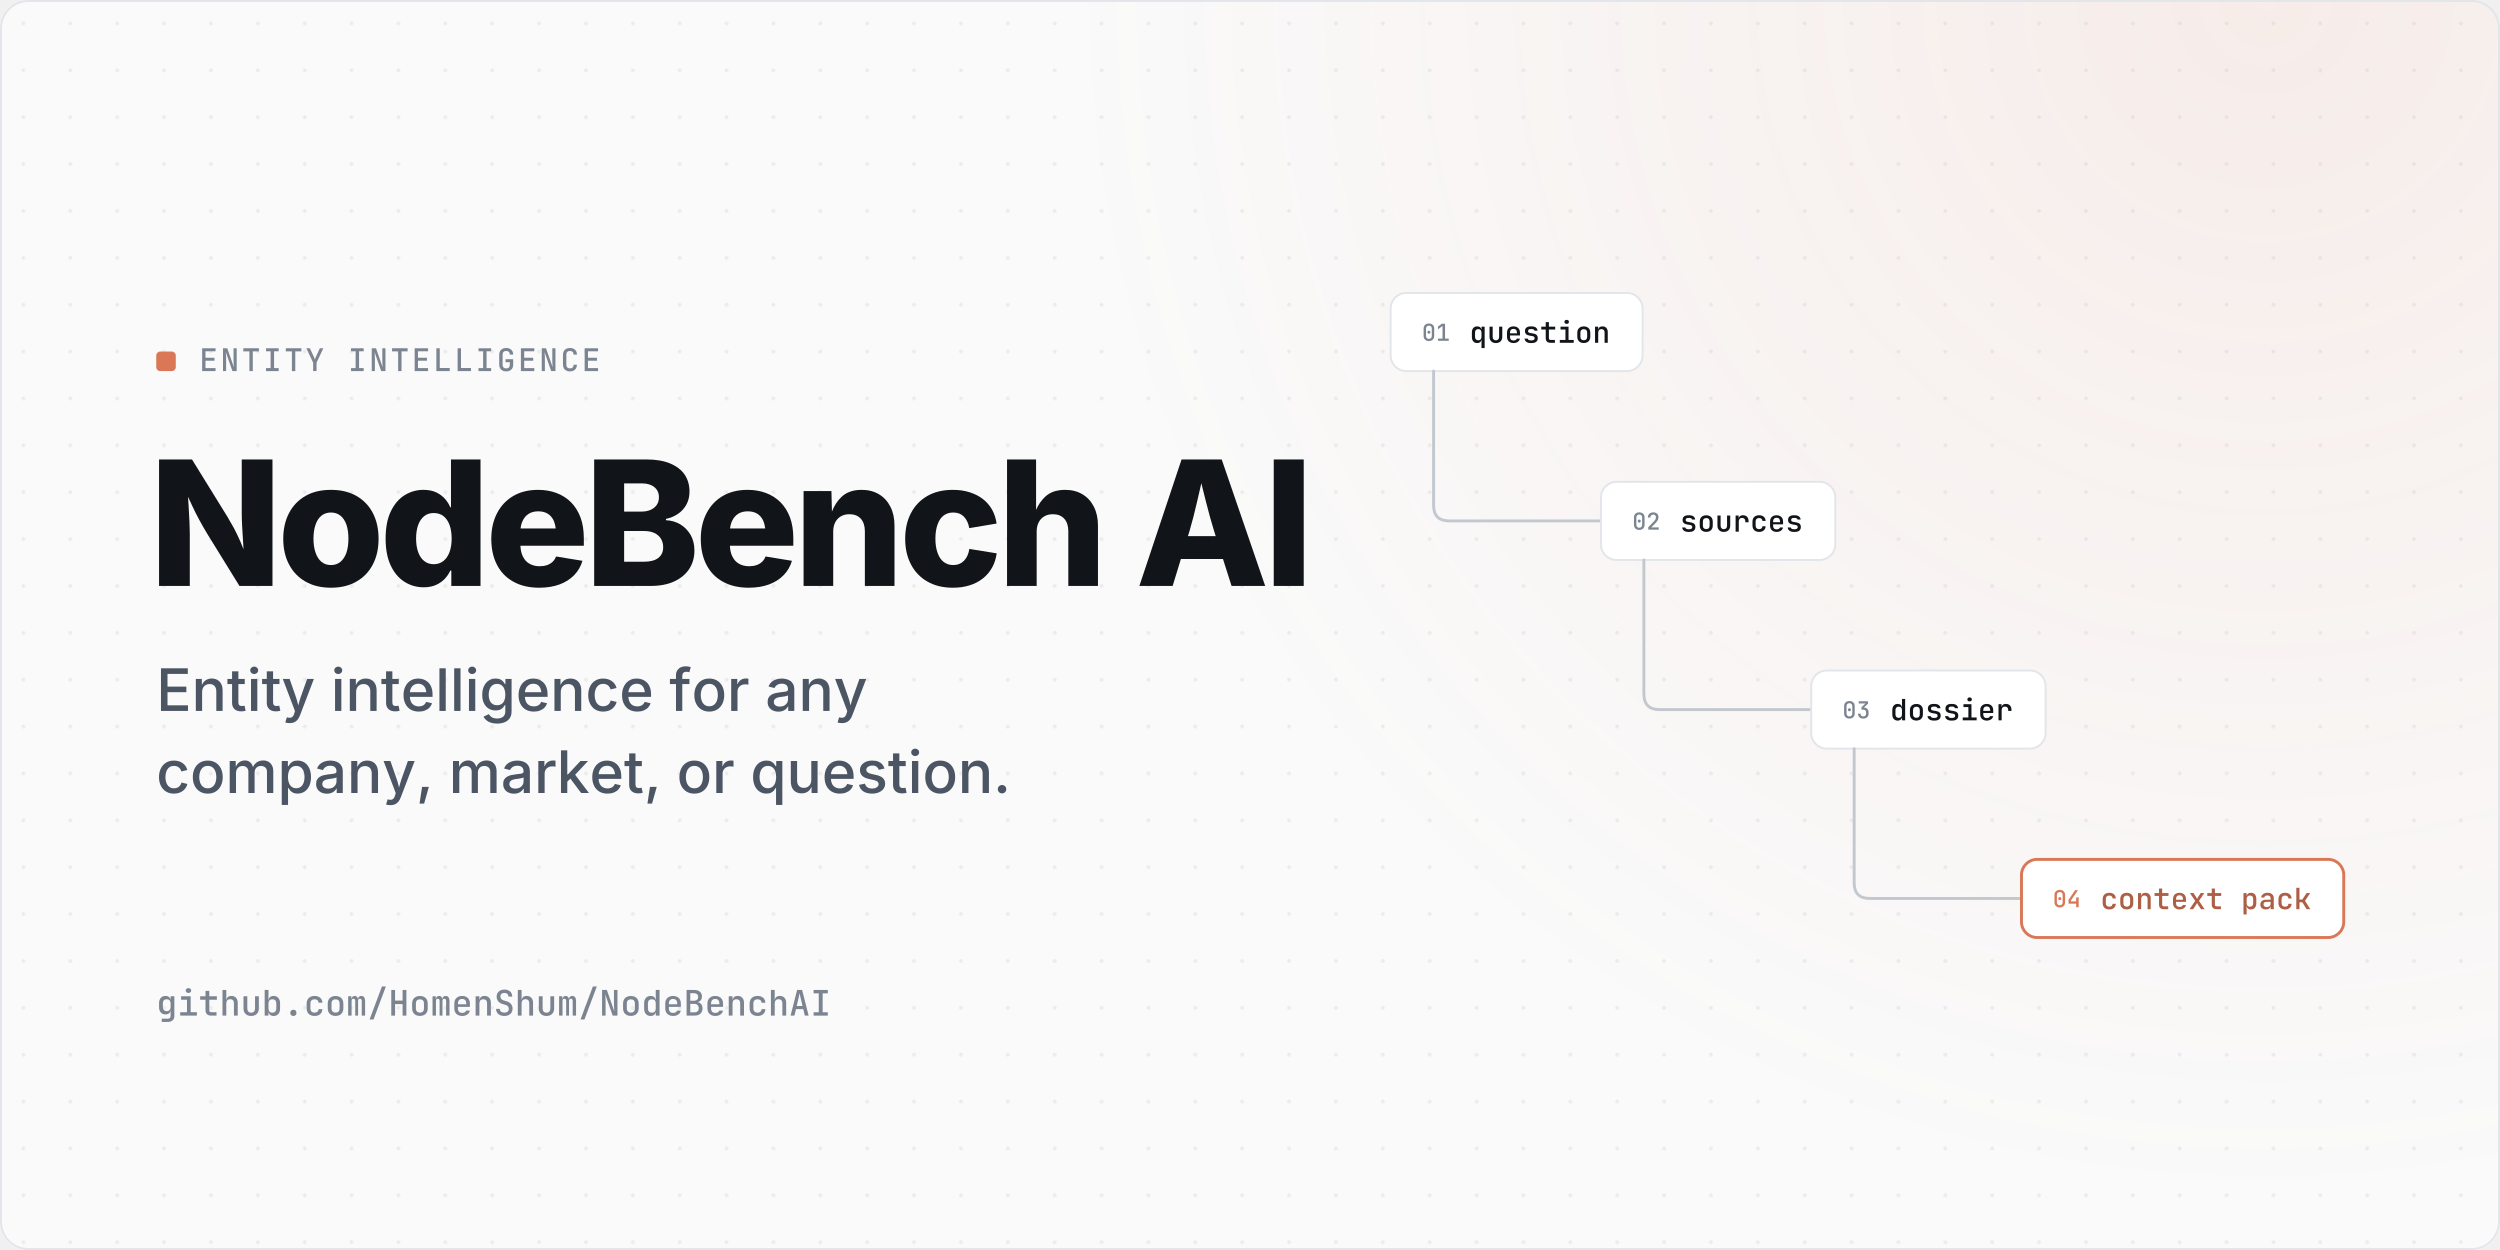
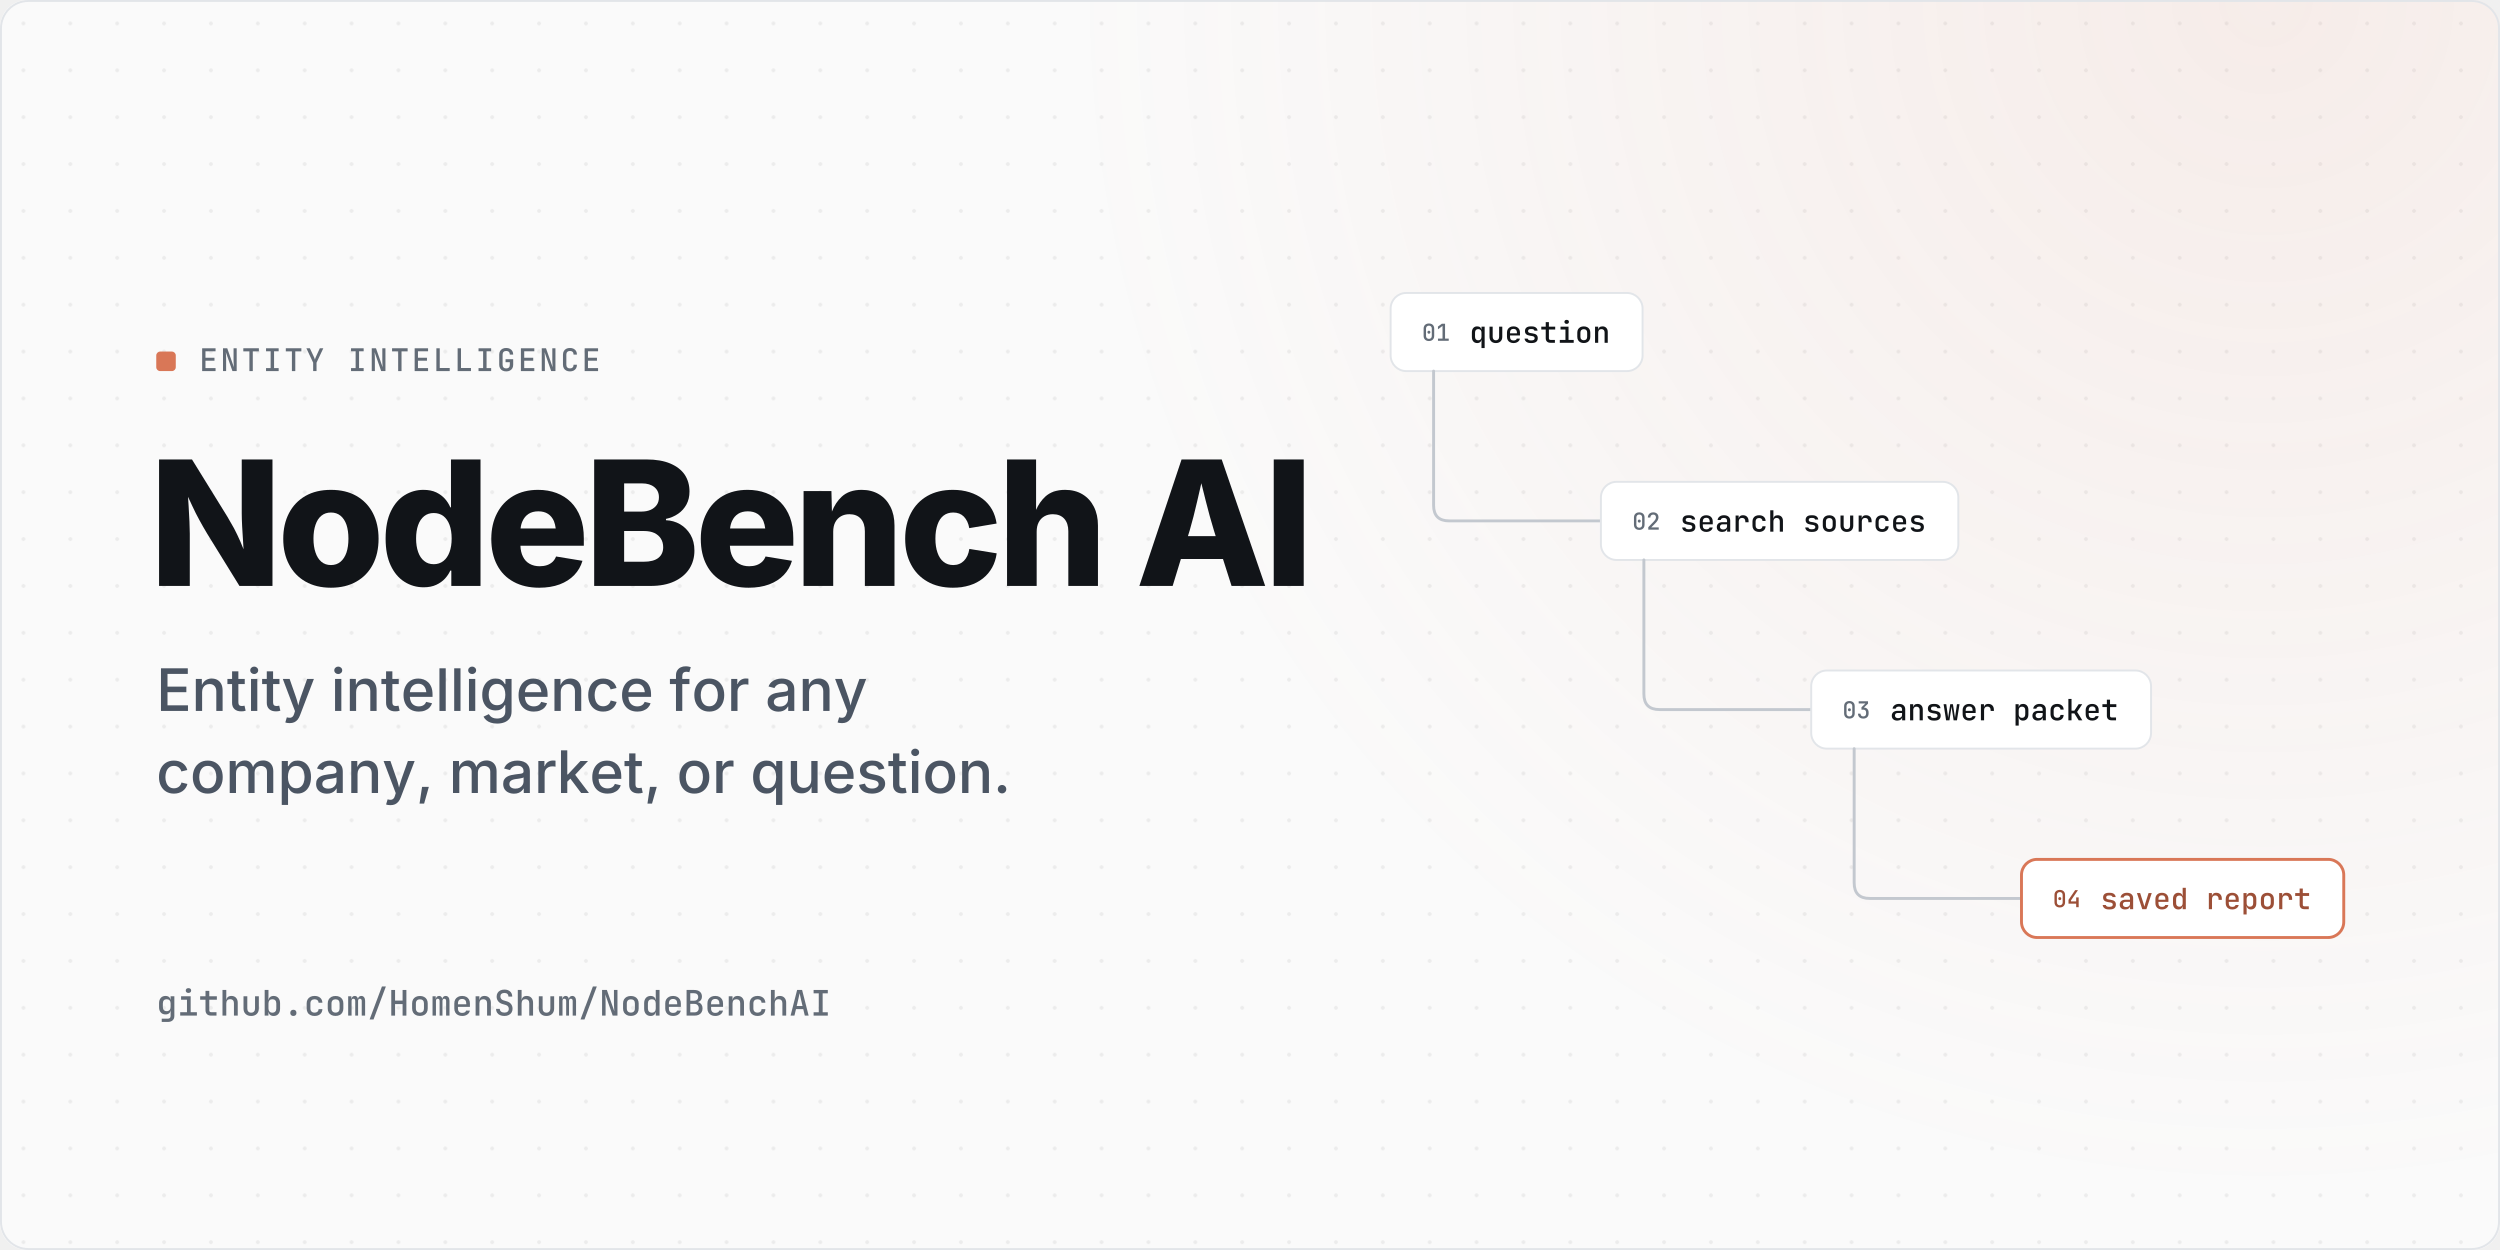
<svg xmlns="http://www.w3.org/2000/svg" width="1280" height="640" viewBox="0 0 1280 640" role="img" aria-labelledby="t d">
  <defs>
    <path id="o15" d="M523 0L94 0L94-730L523-730L523-634L200-634L200-427L488-427L488-332L200-332L200-96L523-96L523 0Z" />
    <path id="o32" d="M181 0L81 0L81-730L217-730L430-123Q428-152 425-192Q422-232 421-275Q419-318 419-353L419-353L419-730L519-730L519 0L383 0L171-607Q173-581 176-542Q178-503 180-461Q181-419 181-383L181-383L181 0Z" />
    <path id="o47" d="M354 0L246 0L246-631L51-631L51-731L549-731L549-631L354-631L354 0Z" />
    <path id="o23" d="M502 0L98 0L98-96L245-96L245-634L98-634L98-730L502-730L502-634L355-634L355-96L502-96L502 0Z" />
    <path id="o56" d="M354 0L246 0L246-269L29-730L141-730L270-454Q283-427 291-404Q299-380 302-367L302-367Q304-380 313-404Q321-427 333-454L333-454L459-730L571-730L354-269L354 0Z" />
    <path id="o30" d="M536 0L109 0L109-730L217-730L217-99L536-99L536 0Z" />
    <path id="o21" d="M304 10L304 10Q236 10 186-16Q135-41 108-90Q80-138 80-203L80-203L80-527Q80-593 108-641Q135-689 186-715Q236-740 304-740L304-740Q372-740 422-714Q472-688 500-641Q527-593 527-527L527-527L419-527Q419-584 389-614Q359-644 304-644L304-644Q249-644 219-614Q188-584 188-528L188-528L188-203Q188-147 219-116Q249-85 304-85L304-85Q359-85 389-116Q419-147 419-203L419-203L419-285L283-285L283-380L527-380L527-203Q527-138 500-90Q472-42 422-16Q372 10 304 10Z" />
    <path id="o11" d="M304 10L304 10Q236 10 186-16Q135-41 108-90Q80-138 80-203L80-203L80-527Q80-593 108-641Q135-689 186-715Q236-740 304-740L304-740Q372-740 422-714Q472-688 500-641Q527-593 527-527L527-527L419-527Q419-584 389-614Q359-644 304-644L304-644Q249-644 219-614Q188-584 188-528L188-528L188-203Q188-147 219-117Q249-86 304-86L304-86Q359-86 389-117Q419-147 419-203L419-203L527-203Q527-138 500-90Q472-42 422-16Q372 10 304 10Z" />
    <path id="b61" d="M478 0L116 0L116-1490L504-1490L920-817Q960-750 999-679Q1037-607 1075-520L1075-520Q1093-479 1111-432L1111-432Q1109-466 1107-502L1107-502Q1100-602 1095-697Q1090-791 1090-856L1090-856L1090-1490L1452-1490L1452 0L1063 0L682-617Q631-702 590-778Q548-854 507-943L507-943Q484-992 457-1050L457-1050Q460-996 464-944L464-944Q470-842 474-758Q478-673 478-617L478-617L478 0Z" />
    <path id="b195" d="M634 21L634 21Q459 21 333-52Q207-124 140-254Q72-383 72-555L72-555Q72-728 140-858Q207-987 333-1060Q459-1132 634-1132L634-1132Q809-1132 935-1060Q1061-987 1128-858Q1195-728 1195-555L1195-555Q1195-383 1128-254Q1061-124 935-52Q809 21 634 21ZM634-246L634-246Q701-246 747-285Q793-324 817-394Q840-464 840-557L840-557Q840-650 817-720Q793-789 747-827Q701-865 634-865L634-865Q567-865 521-827Q475-789 452-720Q428-650 428-557L428-557Q428-464 452-394Q475-324 521-285Q567-246 634-246Z" />
    <path id="b149" d="M520 16L520 16Q396 16 294-49Q192-113 132-241Q72-368 72-558L72-558Q72-754 135-882Q197-1009 299-1071Q400-1132 517-1132L517-1132Q606-1132 669-1102Q732-1071 773-1024Q813-977 834-926L834-926L842-926L842-1490L1190-1490L1190 0L846 0L846-181L834-181Q812-131 771-86Q729-41 668-13Q606 16 520 16ZM639-256L639-256Q705-256 753-294Q800-331 825-399Q850-467 850-558L850-558Q850-651 825-719Q800-786 753-823Q705-859 639-859L639-859Q572-859 526-822Q479-784 455-717Q431-649 431-558L431-558Q431-468 455-400Q479-331 526-294Q572-256 639-256Z" />
    <path id="b151" d="M636 21L636 21Q461 21 334-49Q207-118 140-247Q72-376 72-555L72-555Q72-727 140-857Q207-987 331-1060Q455-1132 623-1132L623-1132Q741-1132 840-1095Q938-1058 1011-986Q1083-913 1123-807Q1162-701 1162-562L1162-562L1162-474L415-474Q418-399 444-347L444-347Q472-289 523-261Q574-232 642-232L642-232Q689-232 728-245Q766-258 794-284Q821-310 835-347L835-347L1146-296Q1118-200 1050-129Q981-57 877-18Q772 21 636 21ZM417-677L417-677L831-677Q825-725 810-763L810-763Q786-819 740-849Q694-879 626-879Q558-879 511-849Q464-818 440-764L440-764Q422-725 417-677Z" />
    <path id="b16" d="M780 0L116 0L116-1490L734-1490Q900-1490 1013-1442Q1126-1394 1183-1310Q1239-1225 1239-1112L1239-1112Q1239-1027 1204-961Q1168-894 1106-851Q1043-807 962-790L962-790L962-774Q1051-771 1128-727Q1204-682 1251-603Q1297-524 1297-416L1297-416Q1297-296 1237-202Q1176-108 1061-54Q946 0 780 0L780 0ZM469-647L469-285L697-285Q816-285 873-331Q929-376 929-456L929-456Q929-514 902-557Q875-600 825-624Q774-647 704-647L704-647L469-647ZM469-1208L469-876L674-876Q733-876 780-896Q826-916 853-954Q879-991 879-1045L879-1045Q879-1120 825-1164Q771-1208 680-1208L680-1208L469-1208Z" />
    <path id="b190" d="M464-638L464-638L464 0L115 0L115-1118L443-1118L449-876Q490-982 564-1051L564-1051Q651-1132 799-1132L799-1132Q916-1132 1003-1080Q1090-1028 1138-933Q1186-838 1186-712L1186-712L1186 0L837 0L837-644Q837-738 789-792Q741-845 655-845L655-845Q599-845 556-821Q512-796 488-750Q464-704 464-638Z" />
    <path id="b146" d="M634 21L634 21Q459 21 333-52Q207-124 140-254Q72-383 72-555L72-555Q72-728 140-858Q207-987 333-1060Q459-1132 634-1132L634-1132Q741-1132 830-1104Q919-1076 986-1025Q1053-973 1095-900Q1136-826 1149-735L1149-735L827-681Q819-725 803-759Q786-793 763-817Q739-841 708-853Q676-865 638-865L638-865Q571-865 524-829Q477-792 453-723Q428-653 428-557L428-557Q428-461 453-391Q477-321 524-284Q571-246 638-246L638-246Q677-246 708-259Q739-271 764-296Q788-320 805-356Q821-391 828-436L828-436L1150-384Q1137-290 1096-216Q1054-141 987-88Q920-35 831-7Q741 21 634 21Z" />
    <path id="b164" d="M464-638L464-638L464 0L115 0L115-1490L457-1490L457-896Q497-988 564-1051L564-1051Q651-1132 799-1132L799-1132Q916-1132 1003-1080Q1090-1028 1138-933Q1186-838 1186-712L1186-712L1186 0L837 0L837-644Q837-738 789-792Q741-845 655-845L655-845Q599-845 556-821Q512-796 488-750Q464-704 464-638Z" />
    <path id="b2" d="M439 0L47 0L544-1490L1017-1490L1529 0L1133 0L1032-317L536-317L439 0ZM619-587L946-587L926-651Q876-814 830-998L830-998Q803-1101 777-1210L777-1210Q752-1101 728-997L728-997Q686-813 639-651L639-651L619-587Z" />
    <path id="b41" d="M116-1490L469-1490L469 0L116 0L116-1490Z" />
    <path id="m23" d="M1109 0L165 0L165-1490L1103-1490L1103-1294L393-1294L393-850L1052-850L1052-655L393-655L393-196L1109-196L1109 0Z" />
    <path id="m190" d="M368-662L368-662L368 0L148 0L148-1118L358-1118L360-904Q406-1009 479-1063L479-1063Q572-1132 704-1132L704-1132Q818-1132 903-1084Q988-1036 1036-943Q1084-849 1084-710L1084-710L1084 0L864 0L864-683Q864-804 801-872Q738-940 628-940L628-940Q554-940 495-908Q436-875 402-813Q368-751 368-662Z" />
    <path id="m217" d="M403-1118L626-1118L626-939L403-939L403-302Q403-235 432-204Q460-172 525-172L525-172Q542-172 570-176Q598-180 618-184L618-184L657-8Q622 4 582 10Q542 15 503 15L503 15Q351 15 267-64Q183-142 183-284L183-284L183-939L20-939L20-1118L183-1118L183-1384L403-1384L403-1118Z" />
    <path id="m167" d="M368 0L148 0L148-1118L368-1118L368 0ZM259-1289L259-1289Q202-1289 162-1327Q121-1365 121-1419L121-1419Q121-1474 162-1512Q202-1550 259-1550L259-1550Q316-1550 357-1512Q398-1474 398-1419L398-1419Q398-1365 357-1327Q316-1289 259-1289Z" />
    <path id="m240" d="M133 402L133 402L187 223L212 229Q269 244 315 237Q360 230 394 195Q427 159 447 87L447 87L471 5L46-1118L284-1118L505-483Q542-377 567-272L567-272Q576-231 586-190L586-190Q597-231 608-273L608-273Q634-378 671-483L671-483L896-1118L1132-1118L646 155Q612 245 563 305Q513 365 445 396Q377 426 287 426L287 426Q235 426 194 419Q153 411 133 402Z" />
    <path id="m151" d="M630 23L630 23Q465 23 345-48Q225-119 161-248Q96-377 96-551L96-551Q96-723 160-854Q223-985 339-1059Q455-1132 611-1132L611-1132Q707-1132 796-1101Q885-1069 956-1002Q1027-935 1069-829Q1110-722 1110-570L1110-570L1110-492L317-492Q321-391 357-320L357-320Q396-240 467-200Q538-159 632-159L632-159Q694-159 744-177Q794-194 831-230Q867-265 886-317L886-317L1093-268Q1066-182 1003-116Q939-50 845-14Q750 23 630 23ZM318-656L318-656L892-656Q885-726 862-784L862-784Q830-862 768-906Q705-950 611-950L611-950Q518-950 452-905Q386-860 352-787L352-787Q323-726 318-656Z" />
    <path id="m183" d="M148-1490L368-1490L368 0L148 0L148-1490Z" />
    <path id="m161" d="M615 442L615 442Q486 442 391 409Q296 376 235 321Q173 266 141 199L141 199L325 112Q345 144 379 180Q412 215 469 240Q526 265 615 265L615 265Q743 265 823 205Q902 144 902 15L902 15L902-203L883-203Q863-166 828-123Q792-80 729-49Q665-17 563-17L563-17Q431-17 326-79Q220-141 158-263Q96-385 96-563L96-563Q96-741 158-869Q219-996 326-1064Q432-1132 566-1132L566-1132Q669-1132 734-1098Q798-1064 835-1018Q871-971 890-936L890-936L906-936L906-1118L1121-1118L1121 16Q1121 163 1055 258Q988 352 874 397Q759 442 615 442ZM614-200L614-200Q708-200 773-244Q837-287 870-370Q903-452 903-566L903-566Q903-679 870-764Q837-849 773-897Q708-945 614-945L614-945Q517-945 452-895Q387-844 354-759Q321-673 321-566L321-566Q321-457 354-375Q387-292 453-246Q518-200 614-200Z" />
    <path id="m146" d="M618 23L618 23Q460 23 343-49Q226-121 161-251Q96-381 96-553L96-553Q96-727 161-858Q226-988 343-1060Q460-1132 618-1132L618-1132Q705-1132 781-1110Q857-1087 919-1045Q980-1002 1023-941Q1065-879 1086-802L1086-802L877-752Q866-795 843-831Q820-866 788-892Q755-918 713-932Q670-946 619-946L619-946Q518-946 452-893Q385-839 353-750Q320-661 320-553L320-553Q320-446 353-358Q385-269 452-216Q518-163 619-163L619-163Q671-163 714-178Q757-192 791-219Q825-245 848-283Q871-320 881-365L881-365L1089-315Q1069-236 1026-174Q983-111 922-67Q860-23 783 0Q706 23 618 23Z" />
    <path id="m160" d="M452-1118L702-1118L702-939L452-939L452 0L232 0L232-939L20-939L20-1118L232-1118L232-1246Q232-1350 279-1420Q325-1490 401-1525Q477-1560 565-1560L565-1560Q632-1560 680-1549Q727-1538 749-1530L749-1530L698-1352Q682-1357 659-1363Q635-1368 600-1368L600-1368Q522-1368 487-1329Q452-1290 452-1216L452-1216L452-1118Z" />
    <path id="m195" d="M618 23L618 23Q461 23 344-49Q226-121 161-251Q96-381 96-553L96-553Q96-727 161-858Q226-988 344-1060Q461-1132 618-1132L618-1132Q776-1132 894-1060Q1011-988 1076-858Q1141-727 1141-553L1141-553Q1141-381 1076-251Q1011-121 894-49Q776 23 618 23ZM618-163L618-163Q720-163 787-217Q853-270 886-359Q918-447 918-553L918-553Q918-660 886-750Q853-839 787-893Q720-946 618-946L618-946Q517-946 451-893Q385-839 353-750Q320-661 320-553L320-553Q320-447 353-359Q385-270 451-217Q517-163 618-163Z" />
    <path id="m210" d="M368 0L148 0L148-1118L361-1118L361-938L373-938Q404-1030 481-1082Q558-1134 656-1134L656-1134Q677-1134 704-1133Q731-1131 749-1128L749-1128L749-918Q737-922 703-926Q669-930 634-930L634-930Q558-930 497-898Q436-866 402-810Q368-753 368-679L368-679L368 0Z" />
    <path id="m130" d="M461 25L461 25Q355 25 269-15Q183-54 133-130Q83-206 83-316L83-316Q83-411 120-472Q156-533 219-569Q281-605 358-623Q434-641 513-650L513-650Q612-662 674-670Q736-677 766-695Q795-712 795-751L795-751L795-757Q795-820 771-863Q747-906 700-930Q652-953 581-953L581-953Q508-953 456-931Q403-908 371-873Q338-838 322-800L322-800L115-854Q153-954 224-1015Q295-1076 387-1104Q479-1132 577-1132L577-1132Q645-1132 721-1116Q797-1100 864-1058Q931-1016 973-940Q1015-864 1015-742L1015-742L1015 0L802 0L802-153L791-153Q769-110 726-69Q683-28 618-2Q552 25 461 25ZM510-152L510-152Q600-152 664-187Q728-222 762-280Q796-338 796-403L796-403L796-546Q784-534 751-525Q717-515 674-508Q631-500 591-495Q551-490 525-487L525-487Q463-479 412-460Q360-441 330-406Q299-371 299-313L299-313Q299-260 327-224Q354-188 401-170Q448-152 510-152Z" />
    <path id="m187" d="M368 0L148 0L148-1118L357-1118L362-910Q384-971 420-1015L420-1015Q470-1076 537-1107Q604-1137 677-1137L677-1137Q799-1137 874-1062L874-1062Q934-1001 963-903L963-903Q985-962 1023-1007L1023-1007Q1077-1071 1154-1104Q1230-1137 1317-1137L1317-1137Q1416-1137 1497-1094Q1577-1051 1624-966Q1671-881 1671-754L1671-754L1671 0L1451 0L1451-732Q1451-844 1389-894Q1326-944 1241-944L1241-944Q1172-944 1122-915Q1072-886 1045-835Q1018-783 1018-716L1018-716L1018 0L801 0L801-746Q801-836 744-890Q686-944 597-944L597-944Q536-944 484-916Q431-887 400-832Q368-776 368-695L368-695L368 0Z" />
    <path id="m207" d="M368 418L148 418L148-1118L362-1118L362-936L380-936Q400-971 436-1017Q471-1063 535-1098Q598-1132 703-1132L703-1132Q837-1132 943-1064Q1048-996 1109-867Q1170-738 1170-556L1170-556Q1170-376 1110-247Q1050-117 945-48Q839 22 703 22L703 22Q602 22 538-13Q473-47 437-93Q400-139 380-175L380-175L368-175L368 418ZM654-165L654-165Q750-165 815-217Q880-269 913-358Q945-447 945-558L945-558Q945-668 913-756Q880-843 816-894Q751-945 654-945L654-945Q560-945 495-897Q430-848 397-762Q364-675 364-558L364-558Q364-442 398-354Q431-265 496-215Q561-165 654-165Z" />
    <path id="m362" d="M285 371L125 371L213-214L450-214L285 371Z" />
    <path id="m180" d="M368 0L148 0L148-1490L368-1490L368-646L388-646L829-1118L1093-1118L643-636L1124 0L852 0L475-501L368-394L368 0Z" />
    <path id="m209" d="M1118-1118L1118 418L898 418L898-175L886-175Q867-139 830-93Q793-47 729-13Q665 22 564 22L564 22Q428 22 322-48Q216-117 156-247Q96-376 96-556L96-556Q96-738 157-867Q218-996 324-1064Q430-1132 564-1132L564-1132Q668-1132 732-1098Q795-1063 831-1017Q867-971 886-936L886-936L904-936L904-1118L1118-1118ZM612-165L612-165Q706-165 771-215Q835-265 869-354Q902-442 902-558L902-558Q902-675 869-762Q836-848 772-897Q707-945 612-945L612-945Q515-945 451-894Q386-843 354-756Q321-668 321-558L321-558Q321-447 354-358Q387-269 452-217Q517-165 612-165Z" />
    <path id="m220" d="M529 14L529 14Q415 14 329-34Q243-82 196-176Q148-270 148-408L148-408L148-1118L368-1118L368-435Q368-314 432-246Q495-178 604-178L604-178Q679-178 738-211Q796-243 830-306Q864-368 864-456L864-456L864-1118L1084-1118L1084 0L874 0L873-218Q827-109 751-54L751-54Q657 14 529 14Z" />
    <path id="m213" d="M549 23L549 23Q428 23 334-12Q239-47 179-116Q118-184 98-283L98-283L305-326Q328-239 391-197Q454-155 551-155L551-155Q657-155 720-200Q783-244 783-306L783-306Q783-360 745-395Q706-430 626-447L626-447L438-490Q282-525 206-602Q130-679 130-799L130-799Q130-899 186-974Q242-1049 339-1091Q436-1132 563-1132L563-1132Q684-1132 770-1097Q856-1062 910-999Q963-936 986-853L986-853L789-810Q768-869 716-914Q664-958 565-958L565-958Q474-958 413-917Q352-876 352-813L352-813Q352-757 393-723Q433-688 525-667L525-667L705-627Q860-592 935-517Q1010-442 1010-325L1010-325Q1010-223 952-145Q893-66 790-22Q686 23 549 23Z" />
    <path id="m363" d="M311 15L311 15Q249 15 206-28Q163-71 163-132L163-132Q163-194 206-237Q249-279 311-279L311-279Q372-279 415-237Q458-194 458-132L458-132Q458-71 415-28Q372 15 311 15Z" />
    <path id="o78" d="M326 180L156 180L156 87L325 87Q367 87 388 67Q408 47 408 8L408 8L408-47L410-149L408-149Q403-100 370-70L370-70Q330-34 263-34L263-34Q178-34 129-90Q80-146 80-241L80-241L80-353Q80-448 129-504Q178-560 263-560L263-560Q330-560 370-524L370-524Q402-493 408-445L408-445L409-445L408-550L515-550L515 10Q515 89 465 135Q415 180 326 180L326 180ZM298-127L298-127Q349-127 379-159Q408-190 408-246L408-246L408-347Q408-403 379-435Q349-466 298-466L298-466Q245-466 217-436Q188-405 188-347L188-347L188-246Q188-189 217-158Q245-127 298-127Z" />
    <path id="o80" d="M556 0L81 0L81-98L274-98L274-452L106-452L106-550L379-550L379-98L556-98L556 0ZM316-645L316-645Q281-645 260-664Q239-682 239-713L239-713Q239-745 260-764Q281-782 316-782L316-782Q351-782 372-764Q393-745 393-713L393-713Q393-682 372-664Q351-645 316-645Z" />
    <path id="o108" d="M514 0L360 0Q285 0 243-41Q201-82 201-155L201-155L201-452L49-452L49-550L201-550L201-705L309-705L309-550L524-550L524-452L309-452L309-155Q309-98 364-98L364-98L514-98L514 0Z" />
    <path id="o79" d="M192 0L84 0L84-730L192-730L192-550L191-445L193-445Q199-493 230-523L230-523Q269-560 338-560L338-560Q420-560 469-508Q518-455 518-366L518-366L518 0L410 0L410-354Q410-408 381-438Q352-468 302-468L302-468Q251-468 222-437Q192-405 192-347L192-347L192 0Z" />
    <path id="o109" d="M299 10L299 10Q200 10 141-48Q82-105 82-204L82-204L82-550L190-550L190-204Q190-147 219-116Q248-84 299-84L299-84Q351-84 381-116Q410-147 410-204L410-204L410-550L518-550L518-204Q518-105 459-48Q399 10 299 10Z" />
    <path id="o67" d="M339 10L339 10Q271 10 231-28L231-28Q199-57 193-105L193-105L191-105L191 0L84 0L84-730L192-730L192-573L189-445L193-445Q199-493 232-523L232-523Q272-560 339-560L339-560Q422-560 472-504Q522-448 522-352L522-352L522-197Q522-102 472-46Q422 10 339 10ZM302-84L302-84Q355-84 385-115Q415-145 415-203L415-203L415-347Q415-405 385-436Q355-466 302-466L302-466Q251-466 222-435Q192-403 192-347L192-347L192-203Q192-147 222-116Q251-84 302-84Z" />
    <path id="o140" d="M300 10L300 10Q260 10 236-14Q212-37 212-77L212-77Q212-118 236-143Q260-167 300-167L300-167Q341-167 365-143Q388-118 388-77L388-77Q388-37 365-14Q341 10 300 10Z" />
    <path id="o68" d="M304 10L304 10Q236 10 185-16Q133-41 106-90Q78-138 78-203L78-203L78-347Q78-413 106-461Q133-509 185-535Q236-560 304-560L304-560Q403-560 463-508Q523-456 526-366L526-366L418-366Q415-413 385-439Q355-465 304-465L304-465Q249-465 217-435Q185-404 185-348L185-348L185-203Q185-147 217-116Q249-85 304-85L304-85Q355-85 385-111Q415-137 418-184L418-184L526-184Q523-94 463-42Q403 10 304 10Z" />
    <path id="o94" d="M300 9L300 9Q232 9 182-17Q132-43 105-91Q78-139 78-204L78-204L78-346Q78-412 105-460Q132-507 182-533Q232-559 300-559L300-559Q368-559 418-533Q468-507 495-460Q522-412 522-346L522-346L522-204Q522-139 495-91Q468-43 418-17Q368 9 300 9ZM300-86L300-86Q355-86 385-117Q415-147 415-204L415-204L415-346Q415-404 385-434Q355-464 300-464L300-464Q246-464 216-434Q185-404 185-346L185-346L185-204Q185-147 216-117Q246-86 300-86Z" />
    <path id="o91" d="M156 0L59 0L59-550L149-550L149-480L155-480Q160-512 179-533L179-533Q204-560 246-560L246-560Q291-560 316-525L316-525Q329-506 335-480L335-480L339-480Q344-512 364-533L364-533Q389-560 432-560L432-560Q483-560 512-522Q541-483 541-419L541-419L541 0L445 0L445-416Q445-447 432-464Q418-481 393-481Q368-481 355-465Q341-448 341-417L341-417L341 0L260 0L260-416Q260-448 246-465Q232-481 206-481L206-481Q181-481 169-465Q156-448 156-417L156-417L156 0Z" />
    <path id="o153" d="M180 110L68 110L420-830L532-830L180 110Z" />
    <path id="o22" d="M193 0L85 0L85-730L193-730L193-428L407-428L407-730L515-730L515 0L407 0L407-328L193-328L193 0Z" />
    <path id="o72" d="M300 10L300 10Q233 10 183-17Q132-43 105-91Q78-139 78-203L78-203L78-347Q78-412 105-460Q132-507 183-534Q233-560 300-560L300-560Q368-560 418-534Q468-507 495-460Q522-412 522-347L522-347L522-249L182-249L182-203Q182-142 213-110Q243-78 301-78L301-78Q348-78 377-95Q406-111 413-143L413-143L520-143Q508-73 448-32Q388 10 300 10ZM182-322L418-323L418-348Q418-408 388-441Q358-474 300-474L300-474Q243-474 213-441Q182-408 182-347L182-347L182-322Z" />
    <path id="o92" d="M192 0L84 0L84-550L191-550L191-445L193-445Q199-493 230-523L230-523Q269-560 338-560L338-560Q420-560 469-508Q518-455 518-366L518-366L518 0L410 0L410-354Q410-408 381-437Q352-466 302-466L302-466Q251-466 222-436Q192-405 192-347L192-347L192 0Z" />
    <path id="o46" d="M303 10L303 10Q229 10 176-15Q123-39 94-85Q65-130 65-193L65-193L172-193Q172-143 207-115Q242-86 304-86L304-86Q362-86 395-114Q428-142 428-191L428-191Q428-232 406-262Q383-292 341-303L341-303L249-330Q169-353 126-409Q82-464 82-541L82-541Q82-601 109-646Q136-691 186-716Q236-741 304-741L304-741Q404-741 465-687Q525-633 526-542L526-542L418-542Q418-590 388-618Q357-645 302-645L302-645Q249-645 219-620Q189-594 189-548L189-548Q189-507 212-477Q234-447 276-435L276-435L369-407Q449-385 492-329Q535-273 535-195L535-195Q535-134 506-88Q477-41 425-16Q373 10 303 10Z" />
    <path id="o70" d="M261 10L261 10Q178 10 128-46Q78-102 78-197L78-197L78-352Q78-448 128-504Q178-560 261-560L261-560Q329-560 369-523L369-523Q401-493 407-445L407-445L411-445L408-573L408-730L516-730L516 0L409 0L409-105L407-105Q401-57 369-28L369-28Q329 10 261 10ZM298-84L298-84Q349-84 379-116Q408-147 408-203L408-203L408-347Q408-403 379-435Q349-466 298-466L298-466Q245-466 215-436Q185-405 185-347L185-347L185-203Q185-145 215-115Q245-84 298-84Z" />
    <path id="o10" d="M314 0L85 0L85-730L300-730Q404-730 463-680Q522-630 522-542L522-542Q522-492 501-456Q479-419 441-399L441-399Q423-390 402-385L402-385Q427-380 449-369L449-369Q491-347 515-305Q539-263 539-205L539-205Q539-143 512-97Q484-50 434-25Q383 0 314 0L314 0ZM190-334L190-93L305-93Q363-93 397-124Q431-155 431-210L431-210Q431-266 397-300Q363-334 305-334L305-334L190-334ZM190-637L190-424L299-424Q353-424 384-453Q415-482 415-531Q415-580 384-609Q353-637 300-637L300-637L190-637Z" />
    <path id="o1" d="M153 0L43 0L229-730L371-730L557 0L448 0L404-185L197-185L153 0ZM267-486L217-274L383-274L333-485Q320-541 312-583Q303-624 300-639L300-639Q297-624 289-583Q281-541 267-486L267-486Z" />
    <path id="o123" d="M300 10L300 10Q231 10 181-17Q130-44 102-93Q74-141 74-206L74-206L74-524Q74-590 102-638Q129-686 180-713Q231-740 300-740L300-740Q370-740 421-713Q471-686 499-638Q526-590 526-524L526-524L526-206Q526-141 498-93Q470-44 420-17Q369 10 300 10ZM300-83L300-83Q356-83 390-117Q423-151 423-206L423-206L423-524Q423-579 390-613Q356-647 300-647L300-647Q244-647 211-613Q177-579 177-524L177-524L177-206Q177-151 211-117Q244-83 300-83ZM300-303L300-303Q272-303 255-321Q237-339 237-368L237-368Q237-396 255-414Q272-431 300-431L300-431Q328-431 346-414Q363-396 363-368L363-368Q363-339 346-321Q328-303 300-303Z" />
    <path id="o124" d="M546 0L87 0L87-96L281-96L281-636L86-491L86-608L253-730L389-730L389-96L546-96L546 0Z" />
    <path id="o104" d="M516 180L408 180L408 23L411-105L407-105Q401-57 369-28L369-28Q329 10 261 10L261 10Q178 10 129-46Q80-102 80-198L80-198L80-353Q80-449 129-505Q178-560 261-560L261-560Q329-560 369-523L369-523Q401-493 407-445L407-445L409-445L409-550L516-550L516 180ZM298-84L298-84Q349-84 379-116Q408-147 408-203L408-203L408-347Q408-403 379-435Q349-466 298-466L298-466Q245-466 217-436Q188-405 188-347L188-347L188-203Q188-145 217-115Q245-84 298-84Z" />
    <path id="o106" d="M324 9L281 9Q222 9 178-10Q133-29 108-63Q82-96 78-142L78-142L186-142Q190-115 215-99Q240-82 281-82L281-82L324-82Q373-82 398-102Q423-122 423-155L423-155Q423-187 401-206Q378-224 334-230L334-230L263-241Q175-255 134-292Q92-328 92-400L92-400Q92-476 142-518Q191-559 288-559L288-559L326-559Q412-559 464-520Q515-480 522-414L522-414L414-414Q410-438 388-453Q365-468 326-468L326-468L288-468Q241-468 220-451Q198-433 198-399L198-399Q198-369 217-354Q236-339 276-333L276-333L349-321Q442-308 486-270Q529-231 529-158L529-158Q529-79 478-35Q426 9 324 9L324 9Z" />
    <path id="o125" d="M531 0L85 0L85-107L311-340Q363-394 388-438Q412-481 412-524L412-524Q412-580 382-612Q351-644 298-644L298-644Q240-644 207-611Q173-577 173-519L173-519L65-519Q67-587 96-637Q125-686 177-713Q229-740 299-740L299-740Q366-740 416-714Q466-688 493-641Q520-594 520-530L520-530Q520-465 487-403Q453-341 377-265L377-265L212-98L531-98L531 0Z" />
+     <path id="o59" d="M245 10L245 10Q159 10 110-35Q60-79 60-156L60-156Q60-234 113-279Q165-323 257-323L257-323L410-323L410-374Q410-419 382-444Q354-469 303-469L303-469Q258-469 228-450Q198-430 193-398L193-398L87-398Q96-472 156-516Q215-560 306-560L306-560Q404-560 461-511Q518-461 518-376L518-376L518 0L413 0L413-101L412-101Q405-55 367-26L367-26Q321 10 245 10ZM277-73L277-73Q335-73 373-103Q410-132 410-178L410-178L410-250L259-250Q217-250 193-227Q168-204 168-164L168-164Q168-122 197-98Q226-73 277-73Z" />
    <path id="o105" d="M210 0L102 0L102-550L206-550L206-448Q216-488 238-515L238-515Q277-560 354-560L354-560Q442-560 494-506Q545-451 545-356L545-356L545-319L434-319L434-347Q434-406 405-438Q375-469 322-469Q269-469 240-437Q210-405 210-347L210-347L210 0Z" />
    <path id="o126" d="M291 10L291 10Q222 10 171-16Q120-42 93-90Q65-137 65-200L65-200L173-200Q173-145 205-114Q236-83 292-83L292-83Q349-83 380-115Q411-147 411-200L411-200L411-254Q411-310 380-341Q349-371 292-371L292-371L214-371L214-473L384-635L96-635L96-730L494-730L494-628L320-464Q405-458 458-408L458-408Q519-351 519-255L519-255L519-200Q519-137 491-90Q463-42 412-16Q360 10 291 10Z" />
+     <path id="o115" d="M228 0L113 0L28-550L119-550L170-187Q174-162 178-132Q181-101 183-81L183-81Q185-101 190-131Q194-161 198-187L198-187L255-550L346-550L402-187Q406-161 411-131Q415-100 417-80L417-80Q419-101 424-132Q428-162 432-187L432-187L484-550L572-550L484 0L370 0L316-359Q312-387 307-419Q302-450 300-469L300-469Q297-450 293-419L293-419L284-359L228 0Z" />
+     <path id="o102" d="M192 180L84 180L84-550L191-550L191-445L193-445Q199-493 232-523L232-523Q272-560 340-560L340-560Q423-560 473-505Q522-449 522-353L522-353L522-198Q522-134 500-88Q477-41 437-16Q396 10 340 10L340 10Q273 10 232-28L232-28Q199-57 193-105L193-105L189-105L192 23L192 180ZM303-84L303-84Q356-84 386-115Q415-145 415-203L415-203L415-347Q415-405 386-436Q356-466 303-466L303-466Q252-466 222-435Q192-403 192-347L192-347L192-203Q192-147 222-116Q252-84 303-84Z" />
+     <path id="o89" d="M195 0L87 0L87-730L195-730L195-329L292-329L438-550L560-550L385-286L563 0L439 0L292-236L195-236L195 0Z" />
    <path id="o127" d="M507 0L400 0L400-152L73-152L73-314L357-730L477-730L177-288L177-249L400-249L400-420L507-420L507 0Z" />
-     <path id="o116" d="M166 0L43 0L236-284L55-550L179-550L276-398Q283-386 290-373Q297-359 301-350L301-350Q304-359 311-373Q318-386 325-398L325-398L422-550L546-550L365-283L557 0L433 0L326-165Q319-177 312-192Q305-207 301-216L301-216Q297-207 290-192Q282-177 274-165L274-165L166 0Z" />
-     <path id="o102" d="M192 180L84 180L84-550L191-550L191-445L193-445Q199-493 232-523L232-523Q272-560 340-560L340-560Q423-560 473-505Q522-449 522-353L522-353L522-198Q522-134 500-88Q477-41 437-16Q396 10 340 10L340 10Q273 10 232-28L232-28Q199-57 193-105L193-105L189-105L192 23L192 180ZM303-84L303-84Q356-84 386-115Q415-145 415-203L415-203L415-347Q415-405 386-436Q356-466 303-466L303-466Q252-466 222-435Q192-403 192-347L192-347L192-203Q192-147 222-116Q252-84 303-84Z" />
-     <path id="o59" d="M245 10L245 10Q159 10 110-35Q60-79 60-156L60-156Q60-234 113-279Q165-323 257-323L257-323L410-323L410-374Q410-419 382-444Q354-469 303-469L303-469Q258-469 228-450Q198-430 193-398L193-398L87-398Q96-472 156-516Q215-560 306-560L306-560Q404-560 461-511Q518-461 518-376L518-376L518 0L413 0L413-101L412-101Q405-55 367-26L367-26Q321 10 245 10ZM277-73L277-73Q335-73 373-103Q410-132 410-178L410-178L410-250L259-250Q217-250 193-227Q168-204 168-164L168-164Q168-122 197-98Q226-73 277-73Z" />
-     <path id="o89" d="M195 0L87 0L87-730L195-730L195-329L292-329L438-550L560-550L385-286L563 0L439 0L292-236L195-236L195 0Z" />
+     <path id="o114" d="M371 0L229 0L47-550L157-550L270-198Q281-167 290-136Q298-104 302-86L302-86Q307-104 316-136Q324-167 333-198L333-198L444-550L553-550L371 0Z" />
  </defs>
  <defs>
    <pattern id="gs" width="24" height="24" patternUnits="userSpaceOnUse">
      <circle cx="12" cy="12" r="1" fill="#111418" fill-opacity="0.06" />
    </pattern>
    <radialGradient id="hs" cx="1160" cy="0" r="614" gradientUnits="userSpaceOnUse">
      <stop offset="0" stop-color="#D97757" stop-opacity="0.1" />
      <stop offset="1" stop-color="#D97757" stop-opacity="0" />
    </radialGradient>
    <clipPath id="cs">
      <rect width="1280" height="640" rx="14" />
    </clipPath>
  </defs>
  <g clip-path="url(#cs)">
    <rect width="1280" height="640" fill="#fafafa" />
    <rect width="1280" height="640" fill="url(#gs)" />
    <rect width="1280" height="640" fill="url(#hs)" />
  </g>
  <rect x=".5" y=".5" width="1279" height="639" rx="14" fill="none" stroke="#e2e5e9" />
  <g>
    <rect x="80" y="180" width="10" height="10" rx="2" fill="#D97757" />
-     <g fill="#7b8490">
+     <g fill="#636c77">
      <g transform="translate(102 190) scale(0.016)">
        <use href="#o15" x="0" />
        <use href="#o32" x="680" />
        <use href="#o47" x="1360" />
        <use href="#o23" x="2040" />
        <use href="#o47" x="2720" />
        <use href="#o56" x="3400" />
        <use href="#o23" x="4760" />
        <use href="#o32" x="5440" />
        <use href="#o47" x="6120" />
        <use href="#o15" x="6800" />
        <use href="#o30" x="7480" />
        <use href="#o30" x="8160" />
        <use href="#o23" x="8840" />
        <use href="#o21" x="9520" />
        <use href="#o15" x="10200" />
        <use href="#o32" x="10880" />
        <use href="#o11" x="11560" />
        <use href="#o15" x="12240" />
      </g>
    </g>
  </g>
  <g fill="#111418">
    <g transform="translate(76.4 300) scale(0.04346)">
      <use href="#b61" x="0" />
      <use href="#b195" x="1507" />
      <use href="#b149" x="2713" />
      <use href="#b151" x="3958" />
      <use href="#b16" x="5126" />
      <use href="#b151" x="6426" />
      <use href="#b190" x="7594" />
      <use href="#b146" x="8834" />
      <use href="#b164" x="9991" />
      <use href="#b2" x="11618" />
      <use href="#b41" x="13132" />
    </g>
  </g>
  <g>
    <g fill="#4b5563">
      <g transform="translate(80 364) scale(0.01465)">
        <use href="#m23" x="0" />
        <use href="#m190" x="1235" />
        <use href="#m217" x="2467" />
        <use href="#m167" x="3164" />
        <use href="#m217" x="3680" />
        <use href="#m240" x="4377" />
        <use href="#m167" x="6101" />
        <use href="#m190" x="6617" />
        <use href="#m217" x="7849" />
        <use href="#m151" x="8546" />
        <use href="#m183" x="9749" />
        <use href="#m183" x="10265" />
        <use href="#m167" x="10781" />
        <use href="#m161" x="11297" />
        <use href="#m151" x="12566" />
        <use href="#m190" x="13769" />
        <use href="#m146" x="15001" />
        <use href="#m151" x="16183" />
        <use href="#m160" x="17932" />
        <use href="#m195" x="18709" />
        <use href="#m210" x="19946" />
        <use href="#m130" x="21284" />
        <use href="#m190" x="22447" />
        <use href="#m240" x="23679" />
      </g>
    </g>
    <g fill="#4b5563">
      <g transform="translate(80 406) scale(0.01465)">
        <use href="#m146" x="0" />
        <use href="#m195" x="1182" />
        <use href="#m187" x="2419" />
        <use href="#m207" x="4238" />
        <use href="#m130" x="5504" />
        <use href="#m190" x="6667" />
        <use href="#m240" x="7899" />
        <use href="#m362" x="9077" />
        <use href="#m187" x="10223" />
        <use href="#m130" x="12042" />
        <use href="#m210" x="13205" />
        <use href="#m180" x="13997" />
        <use href="#m151" x="15142" />
        <use href="#m217" x="16345" />
        <use href="#m362" x="17042" />
        <use href="#m195" x="18188" />
        <use href="#m210" x="19425" />
        <use href="#m209" x="20763" />
        <use href="#m220" x="22029" />
        <use href="#m151" x="23261" />
        <use href="#m213" x="24464" />
        <use href="#m217" x="25567" />
        <use href="#m167" x="26264" />
        <use href="#m195" x="26780" />
        <use href="#m190" x="28017" />
        <use href="#m363" x="29249" />
      </g>
    </g>
  </g>
-   <g fill="#7b8490">
+   <g fill="#636c77">
    <g transform="translate(80 520) scale(0.018)">
      <use href="#o78" x="0" />
      <use href="#o80" x="600" />
      <use href="#o108" x="1200" />
      <use href="#o79" x="1800" />
      <use href="#o109" x="2400" />
      <use href="#o67" x="3000" />
      <use href="#o140" x="3600" />
      <use href="#o68" x="4200" />
      <use href="#o94" x="4800" />
      <use href="#o91" x="5400" />
      <use href="#o153" x="6000" />
      <use href="#o22" x="6600" />
      <use href="#o94" x="7200" />
      <use href="#o91" x="7800" />
      <use href="#o72" x="8400" />
      <use href="#o92" x="9000" />
      <use href="#o46" x="9600" />
      <use href="#o79" x="10200" />
      <use href="#o109" x="10800" />
      <use href="#o91" x="11400" />
      <use href="#o153" x="12000" />
      <use href="#o32" x="12600" />
      <use href="#o94" x="13200" />
      <use href="#o70" x="13800" />
      <use href="#o72" x="14400" />
      <use href="#o10" x="15000" />
      <use href="#o72" x="15600" />
      <use href="#o92" x="16200" />
      <use href="#o68" x="16800" />
      <use href="#o79" x="17400" />
      <use href="#o1" x="18000" />
      <use href="#o23" x="18600" />
    </g>
  </g>
  <rect x="712" y="150.0" width="129" height="40" rx="8" fill="#ffffff" stroke="#e2e5e9" stroke-width="1" />
-   <g fill="#7b8490">
+   <g fill="#636c77">
    <g transform="translate(728 174.5) scale(0.012)">
      <use href="#o123" x="0" />
      <use href="#o124" x="600" />
    </g>
  </g>
  <g fill="#111418">
    <g transform="translate(752.4 175.5) scale(0.015)">
      <use href="#o104" x="0" />
      <use href="#o109" x="600" />
      <use href="#o72" x="1200" />
      <use href="#o106" x="1800" />
      <use href="#o108" x="2400" />
      <use href="#o80" x="3000" />
      <use href="#o94" x="3600" />
      <use href="#o92" x="4200" />
    </g>
  </g>
  <path d="M734 190V258.7Q734 266.7 742 266.7H819.667" fill="none" stroke="#c3c8cf" stroke-width="1.5" stroke-linecap="round" />
-   <rect x="819.667" y="246.7" width="120" height="40" rx="8" fill="#ffffff" stroke="#e2e5e9" stroke-width="1" />
-   <g fill="#7b8490">
+   <rect x="819.667" y="246.7" width="183" height="40" rx="8" fill="#ffffff" stroke="#e2e5e9" stroke-width="1" />
+   <g fill="#636c77">
    <g transform="translate(835.7 271.2) scale(0.012)">
      <use href="#o123" x="0" />
      <use href="#o125" x="600" />
    </g>
  </g>
  <g fill="#111418">
    <g transform="translate(860.1 272.2) scale(0.015)">
      <use href="#o106" x="0" />
-       <use href="#o94" x="600" />
-       <use href="#o109" x="1200" />
+       <use href="#o72" x="600" />
+       <use href="#o59" x="1200" />
      <use href="#o105" x="1800" />
      <use href="#o68" x="2400" />
-       <use href="#o72" x="3000" />
-       <use href="#o106" x="3600" />
+       <use href="#o79" x="3000" />
+       <use href="#o106" x="4200" />
+       <use href="#o94" x="4800" />
+       <use href="#o109" x="5400" />
+       <use href="#o105" x="6000" />
+       <use href="#o68" x="6600" />
+       <use href="#o72" x="7200" />
+       <use href="#o106" x="7800" />
    </g>
  </g>
  <path d="M841.667 286.667V355.3Q841.667 363.3 849.667 363.3H927.333" fill="none" stroke="#c3c8cf" stroke-width="1.5" stroke-linecap="round" />
-   <rect x="927.333" y="343.3" width="120" height="40" rx="8" fill="#ffffff" stroke="#e2e5e9" stroke-width="1" />
-   <g fill="#7b8490">
+   <rect x="927.333" y="343.3" width="174" height="40" rx="8" fill="#ffffff" stroke="#e2e5e9" stroke-width="1" />
+   <g fill="#636c77">
    <g transform="translate(943.3 367.8) scale(0.012)">
      <use href="#o123" x="0" />
      <use href="#o126" x="600" />
    </g>
  </g>
  <g fill="#111418">
    <g transform="translate(967.7 368.8) scale(0.015)">
-       <use href="#o70" x="0" />
-       <use href="#o94" x="600" />
+       <use href="#o59" x="0" />
+       <use href="#o92" x="600" />
      <use href="#o106" x="1200" />
-       <use href="#o106" x="1800" />
-       <use href="#o80" x="2400" />
-       <use href="#o72" x="3000" />
-       <use href="#o105" x="3600" />
+       <use href="#o115" x="1800" />
+       <use href="#o72" x="2400" />
+       <use href="#o105" x="3000" />
+       <use href="#o102" x="4200" />
+       <use href="#o59" x="4800" />
+       <use href="#o68" x="5400" />
+       <use href="#o89" x="6000" />
+       <use href="#o72" x="6600" />
+       <use href="#o108" x="7200" />
    </g>
  </g>
  <path d="M949.333 383.333V452.0Q949.333 460.0 957.333 460.0H1035" fill="none" stroke="#c3c8cf" stroke-width="1.5" stroke-linecap="round" />
  <rect x="1035" y="440.0" width="165" height="40" rx="8" fill="#ffffff" stroke="#D97757" stroke-width="1.5" />
-   <g fill="#D97757">
+   <g fill="#9c4f37">
    <g transform="translate(1051 464.5) scale(0.012)">
      <use href="#o123" x="0" />
      <use href="#o127" x="600" />
    </g>
  </g>
-   <g fill="#AD5F45">
+   <g fill="#9c4f37">
    <g transform="translate(1075.4 465.5) scale(0.015)">
-       <use href="#o68" x="0" />
-       <use href="#o94" x="600" />
-       <use href="#o92" x="1200" />
-       <use href="#o108" x="1800" />
-       <use href="#o72" x="2400" />
-       <use href="#o116" x="3000" />
-       <use href="#o108" x="3600" />
+       <use href="#o106" x="0" />
+       <use href="#o59" x="600" />
+       <use href="#o114" x="1200" />
+       <use href="#o72" x="1800" />
+       <use href="#o70" x="2400" />
+       <use href="#o105" x="3600" />
+       <use href="#o72" x="4200" />
      <use href="#o102" x="4800" />
-       <use href="#o59" x="5400" />
-       <use href="#o68" x="6000" />
-       <use href="#o89" x="6600" />
+       <use href="#o94" x="5400" />
+       <use href="#o105" x="6000" />
+       <use href="#o108" x="6600" />
    </g>
  </g>
</svg>
